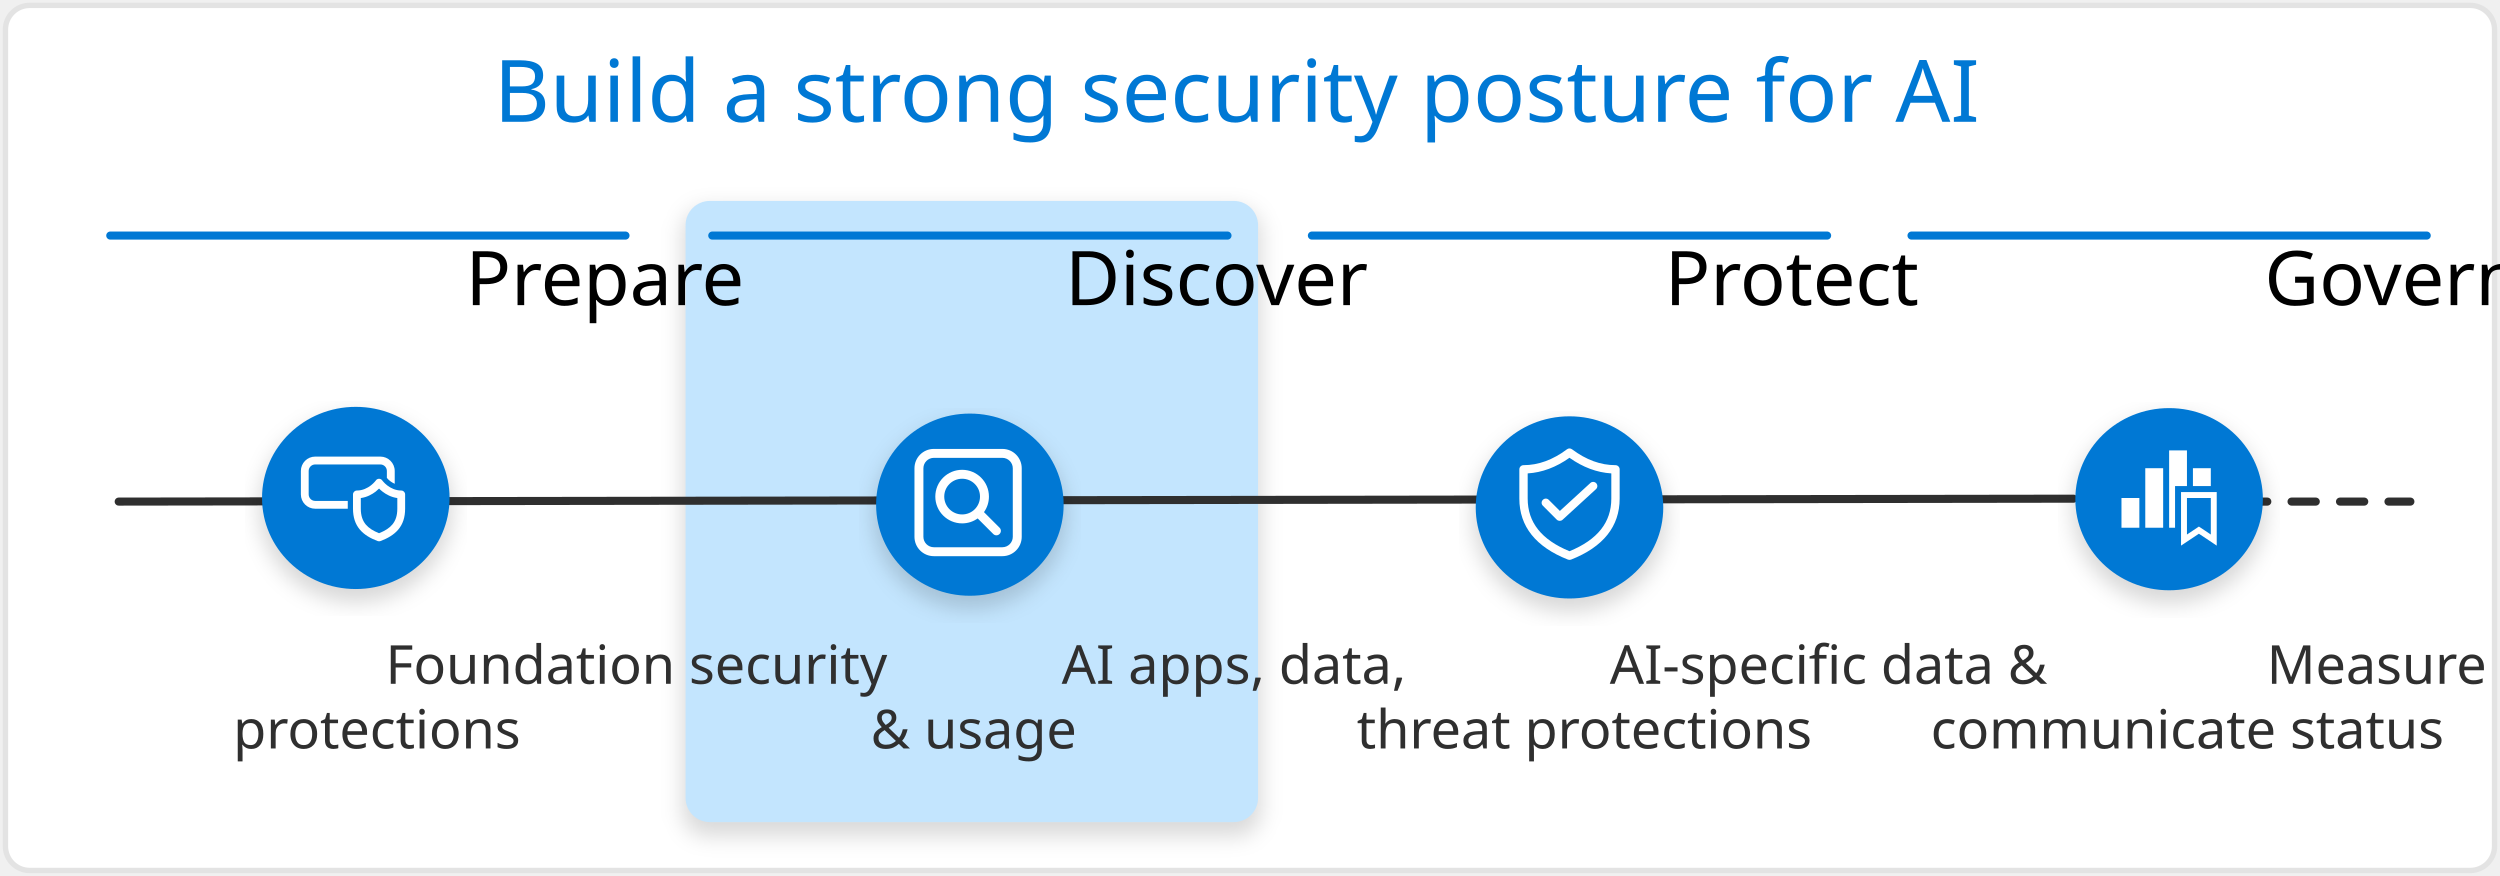
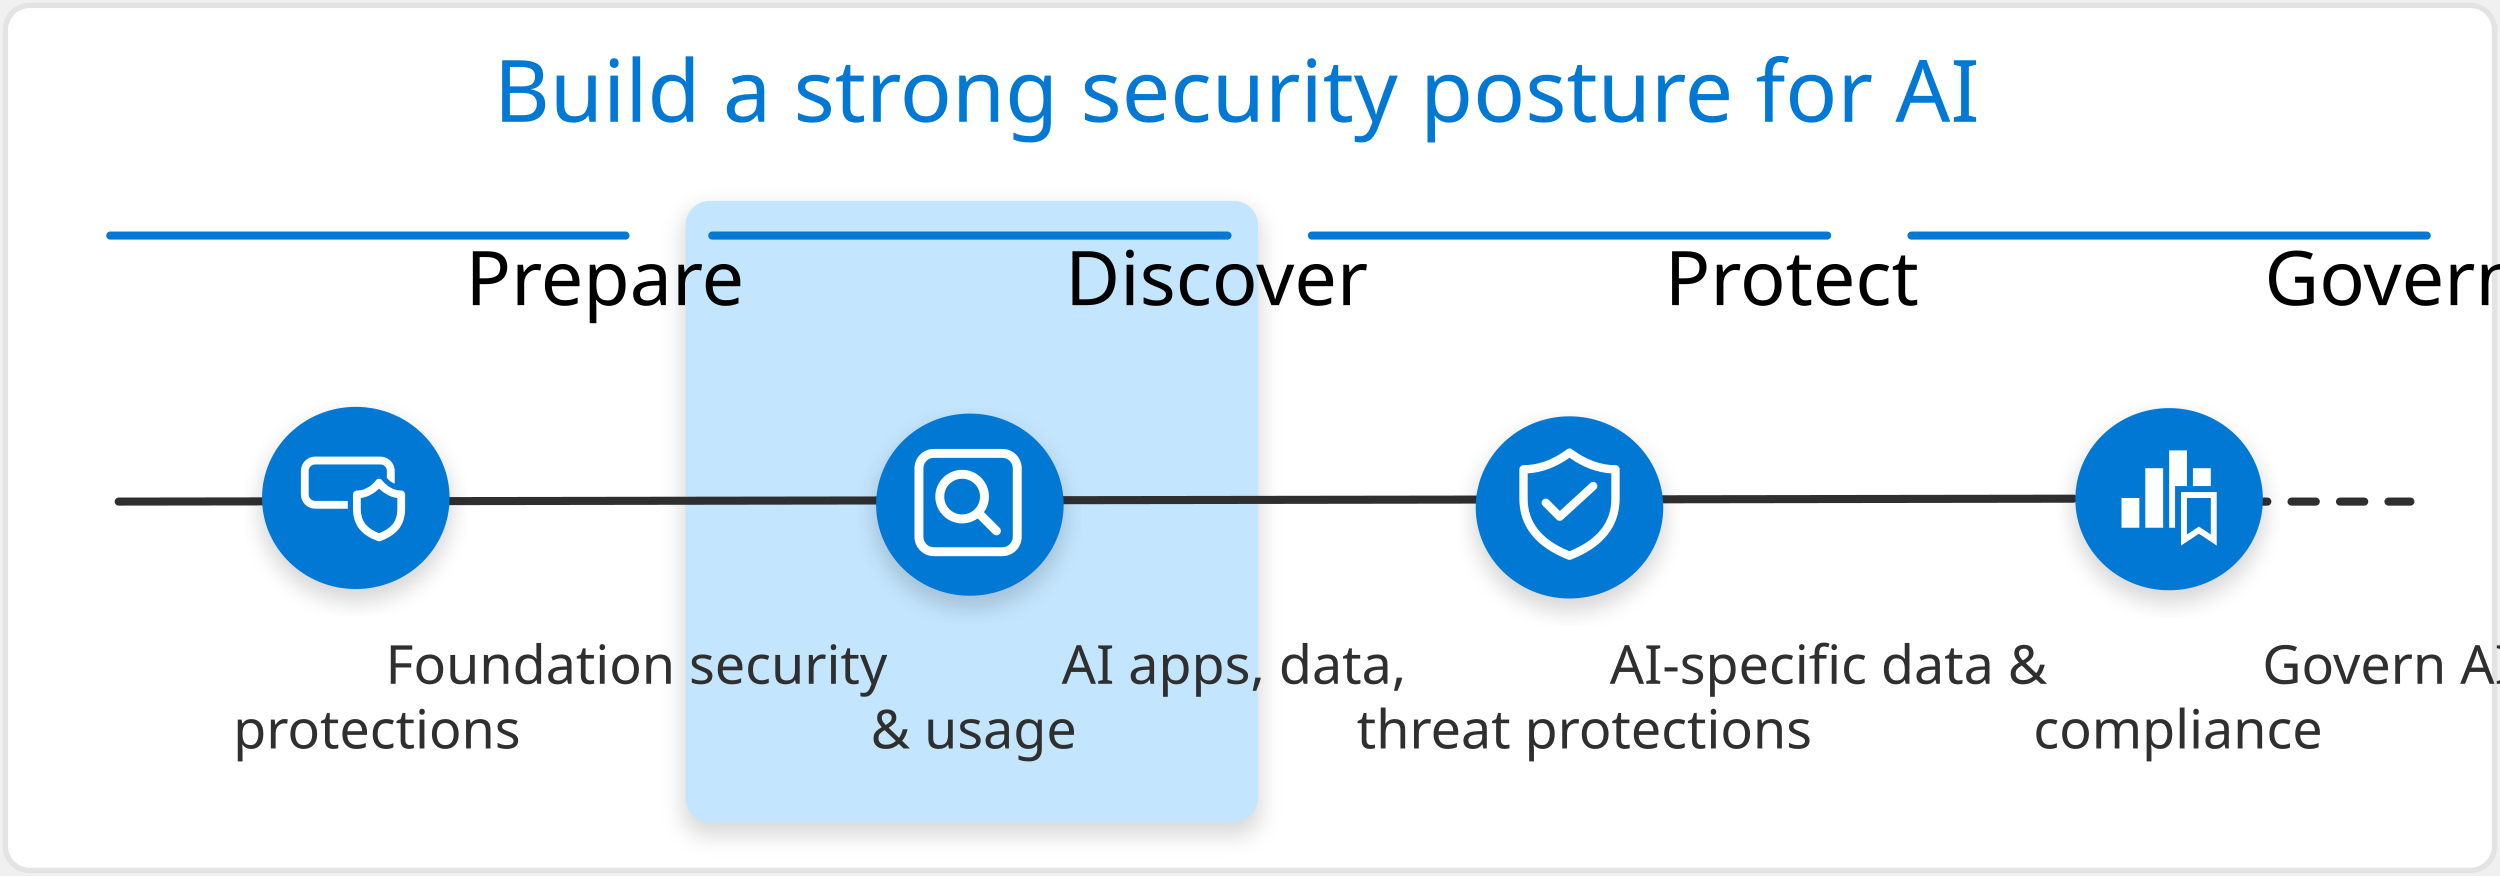
<svg xmlns="http://www.w3.org/2000/svg" xmlns:ns1="http://schemas.microsoft.com/visio/2003/SVGExtensions/" width="6.448in" height="2.259in" viewBox="0 0 464.241 162.65" xml:space="preserve" color-interpolation-filters="sRGB" class="st17">
  <ns1:documentProperties ns1:langID="1033" ns1:viewMarkup="false" />
  <style type="text/css">
	
		.st1 {fill:#ffffff;stroke:#e3e3e3;stroke-width:1}
		.st2 {visibility:visible}
		.st3 {fill:#000000;fill-opacity:0.15;filter:url(#filter_2);stroke:none}
		.st4 {fill:#c3e5fe;stroke:none;stroke-width:1}
		.st5 {stroke:#2f2f2f;stroke-dasharray:4.5,4.5;stroke-linecap:round;stroke-linejoin:round;stroke-width:1.5}
		.st6 {stroke:#2f2f2f;stroke-linecap:round;stroke-linejoin:round;stroke-width:1.5}
		.st7 {fill:none;stroke:none;stroke-width:1}
		.st8 {fill:#2f2f2f;font-family:Segoe UI;font-size:0.833em}
		.st9 {font-size:1em}
		.st10 {stroke:#0078d4;stroke-linecap:round;stroke-linejoin:round;stroke-width:1.5}
		.st11 {fill:#0078d4;font-family:Segoe UI Semibold;font-size:1.333em}
		.st12 {fill:#000000;fill-opacity:0.15;filter:url(#filter_2);stroke:#000000;stroke-opacity:0.15}
		.st13 {fill:#0078d4;stroke:#0078d4;stroke-width:1}
		.st14 {fill:#000000;font-family:Segoe UI Semibold;font-size:1.167em}
		.st15 {fill:#ffffff;stroke:none;stroke-width:0.75}
		.st16 {fill:#ffffff;stroke:none;stroke-width:0.299}
		.st17 {fill:none;fill-rule:evenodd;font-size:12px;overflow:visible;stroke-linecap:square;stroke-miterlimit:3}
	
	</style>
  <defs id="Filters">
    <filter id="filter_2">
      <feGaussianBlur stdDeviation="2" />
    </filter>
  </defs>
  <g ns1:mID="0" ns1:index="1" ns1:groupContext="foregroundPage">
    <ns1:userDefs>
      <ns1:ud ns1:nameU="visNavType" ns1:val="VT0(1):26" />
    </ns1:userDefs>
    <ns1:pageProperties ns1:drawingScale="1" ns1:pageScale="1" ns1:drawingUnits="19" ns1:shadowOffsetX="9" ns1:shadowOffsetY="-9" />
    <ns1:layer ns1:name="Drawing" ns1:index="0" />
    <ns1:layer ns1:name="Text" ns1:index="1" />
    <g id="shape1050-1" ns1:mID="1050" ns1:groupContext="shape" ns1:layerMember="0" transform="translate(1,-1)">
      <ns1:userDefs>
        <ns1:ud ns1:nameU="visNavOrder" ns1:prompt="" ns1:val="VT0(53000):26" />
      </ns1:userDefs>
      <rect x="0" y="2" width="462.241" height="160.65" rx="4.5" ry="4.5" class="st1" />
    </g>
    <g id="shape1051-3" ns1:mID="1051" ns1:groupContext="shape" ns1:layerMember="0" transform="translate(127.304,-9.97757)">
      <ns1:userDefs>
        <ns1:ud ns1:nameU="visNavOrder" ns1:val="VT0(71000):26" />
      </ns1:userDefs>
      <g id="shadow1051-4" ns1:groupContext="shadow" ns1:shadowOffsetX="1.22465E-16" ns1:shadowOffsetY="-2" ns1:shadowType="1" ns1:shadowScale="1.01" transform="matrix(1.01,0,0,1.01,-0.531562,0.950284)" class="st2">
        <rect x="0" y="47.293" width="106.312" height="115.357" rx="4.5" ry="4.5" class="st3" />
      </g>
      <rect x="0" y="47.293" width="106.312" height="115.357" rx="4.5" ry="4.5" class="st4" />
    </g>
    <g id="shape1052-8" ns1:mID="1052" ns1:groupContext="shape" ns1:layerMember="0" transform="translate(416.54,-69.5001)">
      <ns1:userDefs>
        <ns1:ud ns1:nameU="visNavOrder" ns1:val="VT0(51000):26" />
      </ns1:userDefs>
      <path d="M0 162.65 L31.07 162.65" class="st5" />
    </g>
    <g id="shape1053-11" ns1:mID="1053" ns1:groupContext="shape" ns1:layerMember="0" transform="translate(21.7892,-69.4999) rotate(-0.0856713)">
      <ns1:userDefs>
        <ns1:ud ns1:nameU="visNavOrder" ns1:val="VT0(52000):26" />
      </ns1:userDefs>
      <path d="M0 162.65 L363.02 162.65" class="st6" />
    </g>
    <g id="shape1054-14" ns1:mID="1054" ns1:groupContext="shape" ns1:layerMember="1" transform="translate(14.5856,-23.5894)">
      <ns1:userDefs>
        <ns1:ud ns1:nameU="visNavOrder" ns1:val="VT0(54000):26" />
      </ns1:userDefs>
      <ns1:textBlock ns1:margins="rect(6,6,6,6)" />
      <ns1:textRect cx="53.719" cy="153.581" width="107.44" height="18.137" />
      <rect x="0" y="144.513" width="107.438" height="18.137" rx="4.5" ry="4.5" class="st7" />
      <text x="10.23" y="150.58" class="st8" ns1:langID="1033">
        <ns1:paragraph ns1:horizAlign="1" />
        <ns1:tabList />Foundation security <tspan x="28.71" dy="1.2em" class="st9">protections</tspan>
      </text>
    </g>
    <g id="shape1055-18" ns1:mID="1055" ns1:groupContext="shape" ns1:layerMember="0" transform="translate(20.4658,-118.903)">
      <ns1:userDefs>
        <ns1:ud ns1:nameU="visNavOrder" ns1:val="VT0(55000):26" />
      </ns1:userDefs>
      <path d="M0 162.65 L95.68 162.65" class="st10" />
    </g>
    <g id="shape1056-21" ns1:mID="1056" ns1:groupContext="shape" ns1:layerMember="1" transform="translate(139.555,-23.5894)">
      <ns1:userDefs>
        <ns1:ud ns1:nameU="visNavOrder" ns1:val="VT0(56000):26" />
      </ns1:userDefs>
      <ns1:textBlock ns1:margins="rect(6,6,6,6)" />
      <ns1:textRect cx="40.544" cy="153.581" width="81.09" height="18.137" />
      <rect x="0" y="144.513" width="81.089" height="18.137" rx="4.5" ry="4.5" class="st7" />
      <text x="10.81" y="150.58" class="st8" ns1:langID="1033">
        <ns1:paragraph ns1:horizAlign="1" />
        <ns1:tabList />AI apps, data, <tspan x="22.12" dy="1.2em" class="st9">&amp; usage</tspan>
      </text>
    </g>
    <g id="shape1057-25" ns1:mID="1057" ns1:groupContext="shape" ns1:layerMember="1" transform="translate(245.469,-23.5894)">
      <ns1:userDefs>
        <ns1:ud ns1:nameU="visNavOrder" ns1:val="VT0(57000):26" />
      </ns1:userDefs>
      <ns1:textBlock ns1:margins="rect(6,6,6,6)" />
      <ns1:textRect cx="45.982" cy="153.581" width="91.97" height="18.137" />
      <rect x="0" y="144.513" width="91.965" height="18.137" rx="4.5" ry="4.5" class="st7" />
      <text x="6.68" y="150.58" class="st8" ns1:langID="1033">
        <ns1:paragraph ns1:horizAlign="1" />
        <ns1:tabList />AI-specific data &amp; <tspan x="6.48" dy="1.2em" class="st9">threat protections</tspan>
      </text>
    </g>
    <g id="shape1058-29" ns1:mID="1058" ns1:groupContext="shape" ns1:layerMember="1;0" transform="translate(16.8291,-136.215)">
      <ns1:userDefs>
        <ns1:ud ns1:nameU="visNavOrder" ns1:prompt="" ns1:val="VT0(58000):26" />
      </ns1:userDefs>
      <ns1:textBlock ns1:margins="rect(0,0,0,0)" />
      <ns1:textRect cx="158.198" cy="154.027" width="316.4" height="17.245" />
      <rect x="0" y="145.405" width="316.397" height="17.245" rx="4.5" ry="4.5" class="st7" />
      <text x="0" y="158.83" class="st11" ns1:langID="1033">
        <ns1:paragraph />
        <ns1:tabList />Build a strong security posture for AI</text>
    </g>
    <g id="shape1059-32" ns1:mID="1059" ns1:groupContext="shape" transform="translate(49.1506,-53.7642)">
      <ns1:userDefs>
        <ns1:ud ns1:nameU="visNavOrder" ns1:val="VT0(59000):26" />
      </ns1:userDefs>
      <g id="shadow1059-33" ns1:groupContext="shadow" ns1:shadowOffsetX="1.22465E-16" ns1:shadowOffsetY="-2" ns1:shadowType="1" ns1:shadowScale="1.01" transform="matrix(1.01,0,0,1.01,-0.169129,0.537654)" class="st2">
        <ellipse cx="16.913" cy="146.235" rx="16.913" ry="16.416" class="st12" />
      </g>
      <ellipse cx="16.913" cy="146.235" rx="16.913" ry="16.416" class="st13" />
    </g>
    <g id="shape1060-37" ns1:mID="1060" ns1:groupContext="shape" ns1:layerMember="1" transform="translate(20.9085,-101.118)">
      <ns1:userDefs>
        <ns1:ud ns1:nameU="visNavOrder" ns1:val="VT0(60000):26" />
      </ns1:userDefs>
      <ns1:textBlock ns1:margins="rect(0,0,0,0)" />
      <ns1:textRect cx="38.753" cy="153.581" width="77.51" height="18.137" />
      <rect x="0" y="144.513" width="77.507" height="18.137" rx="4.5" ry="4.5" class="st7" />
      <text x="0" y="157.78" class="st14" ns1:langID="1033">
        <ns1:paragraph />
        <ns1:tabList />Prepare</text>
    </g>
    <g id="shape1061-40" ns1:mID="1061" ns1:groupContext="shape" transform="translate(163.186,-52.516)">
      <ns1:userDefs>
        <ns1:ud ns1:nameU="visNavOrder" ns1:val="VT0(61000):26" />
      </ns1:userDefs>
      <g id="shadow1061-41" ns1:groupContext="shadow" ns1:shadowOffsetX="1.22465E-16" ns1:shadowOffsetY="-2" ns1:shadowType="1" ns1:shadowScale="1.01" transform="matrix(1.01,0,0,1.01,-0.169129,0.537654)" class="st2">
        <ellipse cx="16.913" cy="146.235" rx="16.913" ry="16.416" class="st12" />
      </g>
      <ellipse cx="16.913" cy="146.235" rx="16.913" ry="16.416" class="st13" />
    </g>
    <g id="shape1062-45" ns1:mID="1062" ns1:groupContext="shape" transform="translate(274.539,-52.0075)">
      <ns1:userDefs>
        <ns1:ud ns1:nameU="visNavOrder" ns1:val="VT0(62000):26" />
      </ns1:userDefs>
      <g id="shadow1062-46" ns1:groupContext="shadow" ns1:shadowOffsetX="1.22465E-16" ns1:shadowOffsetY="-2" ns1:shadowType="1" ns1:shadowScale="1.01" transform="matrix(1.01,0,0,1.01,-0.169129,0.537654)" class="st2">
        <ellipse cx="16.913" cy="146.235" rx="16.913" ry="16.416" class="st12" />
      </g>
      <ellipse cx="16.913" cy="146.235" rx="16.913" ry="16.416" class="st13" />
    </g>
    <g id="shape1063-50" ns1:mID="1063" ns1:groupContext="shape" transform="translate(385.891,-53.533)">
      <ns1:userDefs>
        <ns1:ud ns1:nameU="visNavOrder" ns1:val="VT0(63000):26" />
      </ns1:userDefs>
      <g id="shadow1063-51" ns1:groupContext="shadow" ns1:shadowOffsetX="1.22465E-16" ns1:shadowOffsetY="-2" ns1:shadowType="1" ns1:shadowScale="1.01" transform="matrix(1.01,0,0,1.01,-0.169129,0.537654)" class="st2">
        <ellipse cx="16.913" cy="146.235" rx="16.913" ry="16.416" class="st12" />
      </g>
      <ellipse cx="16.913" cy="146.235" rx="16.913" ry="16.416" class="st13" />
    </g>
    <g id="shape1064-55" ns1:mID="1064" ns1:groupContext="shape" ns1:layerMember="1" transform="translate(350.719,-23.5894)">
      <ns1:userDefs>
        <ns1:ud ns1:nameU="visNavOrder" ns1:val="VT0(64000):26" />
      </ns1:userDefs>
      <ns1:textBlock ns1:margins="rect(6,6,6,6)" />
      <ns1:textRect cx="52.085" cy="153.581" width="104.17" height="18.137" />
      <rect x="0" y="144.513" width="104.169" height="18.137" rx="4.5" ry="4.5" class="st7" />
-       <text x="23.44" y="150.58" class="st8" ns1:langID="1033">
-         <ns1:paragraph ns1:horizAlign="1" />
-         <ns1:tabList />Measure and <tspan x="7.82" dy="1.2em" class="st9">communicate status</tspan>
+       <text x="22.62" y="150.58" class="st8" ns1:langID="1033">
+         <ns1:paragraph ns1:horizAlign="1" />
+         <ns1:tabList />Govern AI for <tspan x="26.88" dy="1.2em" class="st9">compliance</tspan>
      </text>
    </g>
    <g id="shape1065-59" ns1:mID="1065" ns1:groupContext="shape" ns1:layerMember="0" transform="translate(132.261,-118.903)">
      <ns1:userDefs>
        <ns1:ud ns1:nameU="visNavOrder" ns1:val="VT0(65000):26" />
      </ns1:userDefs>
      <path d="M0 162.65 L95.68 162.65" class="st10" />
    </g>
    <g id="shape1066-62" ns1:mID="1066" ns1:groupContext="shape" ns1:layerMember="1" transform="translate(132.261,-101.118)">
      <ns1:userDefs>
        <ns1:ud ns1:nameU="visNavOrder" ns1:val="VT0(66000):26" />
      </ns1:userDefs>
      <ns1:textBlock ns1:margins="rect(0,0,0,0)" />
      <ns1:textRect cx="38.753" cy="153.581" width="77.51" height="18.137" />
      <rect x="0" y="144.513" width="77.507" height="18.137" rx="4.5" ry="4.5" class="st7" />
      <text x="0" y="157.78" class="st14" ns1:langID="1033">
        <ns1:paragraph />
        <ns1:tabList />Discover</text>
    </g>
    <g id="shape1067-65" ns1:mID="1067" ns1:groupContext="shape" ns1:layerMember="0" transform="translate(243.613,-118.903)">
      <ns1:userDefs>
        <ns1:ud ns1:nameU="visNavOrder" ns1:val="VT0(67000):26" />
      </ns1:userDefs>
      <path d="M0 162.65 L95.68 162.65" class="st10" />
    </g>
    <g id="shape1068-68" ns1:mID="1068" ns1:groupContext="shape" ns1:layerMember="1" transform="translate(243.613,-101.118)">
      <ns1:userDefs>
        <ns1:ud ns1:nameU="visNavOrder" ns1:val="VT0(68000):26" />
      </ns1:userDefs>
      <ns1:textBlock ns1:margins="rect(0,0,0,0)" />
      <ns1:textRect cx="38.753" cy="153.581" width="77.51" height="18.137" />
      <rect x="0" y="144.513" width="77.507" height="18.137" rx="4.5" ry="4.5" class="st7" />
      <text x="0" y="157.78" class="st14" ns1:langID="1033">
        <ns1:paragraph />
        <ns1:tabList />Protect</text>
    </g>
    <g id="shape1069-71" ns1:mID="1069" ns1:groupContext="shape" ns1:layerMember="0" transform="translate(354.965,-118.903)">
      <ns1:userDefs>
        <ns1:ud ns1:nameU="visNavOrder" ns1:val="VT0(69000):26" />
      </ns1:userDefs>
      <path d="M0 162.65 L95.68 162.65" class="st10" />
    </g>
    <g id="shape1070-74" ns1:mID="1070" ns1:groupContext="shape" ns1:layerMember="1" transform="translate(354.965,-101.118)">
      <ns1:userDefs>
        <ns1:ud ns1:nameU="visNavOrder" ns1:val="VT0(70000):26" />
      </ns1:userDefs>
      <ns1:textBlock ns1:margins="rect(0,0,0,0)" />
      <ns1:textRect cx="38.753" cy="153.581" width="77.51" height="18.137" />
      <rect x="0" y="144.513" width="77.507" height="18.137" rx="4.5" ry="4.5" class="st7" />
      <text x="0" y="157.78" class="st14" ns1:langID="1033">
        <ns1:paragraph />
        <ns1:tabList />Govern</text>
    </g>
    <g id="shape1071-77" ns1:mID="1071" ns1:groupContext="shape" transform="translate(282.138,-58.657)">
      <ns1:userDefs>
        <ns1:ud ns1:nameU="visNavOrder" ns1:prompt="" ns1:val="VT0(74000):26" />
      </ns1:userDefs>
      <path d="M14.24 149.49 C14.55 149.2 14.57 148.71 14.28 148.4 C13.99 148.08 13.5 148.06 13.19 148.35 L7.53 153.54 L5.46        151.48 C5.16 151.17 4.67 151.17 4.37 151.48 C4.06 151.78 4.06 152.27 4.37 152.57 L6.95 155.16 C7.25 155.45        7.72 155.46 8.03 155.18 L14.24 149.49 ZM17.85 145.04 C15.1 145.04 12.41 144.06 9.78 142.09 C9.5 141.88 9.12        141.88 8.85 142.09 C6.22 144.06 3.53 145.04 0.78 145.04 C0.35 145.04 0 145.39 0 145.82 L0 151.25 C0 156.42        3.06 160.23 9.03 162.58 C9.21 162.65 9.42 162.65 9.6 162.58 C15.57 160.23 18.63 156.42 18.63 151.25 L18.63        145.82 C18.63 145.39 18.28 145.04 17.85 145.04 ZM1.55 146.57 C4.22 146.41 6.81 145.44 9.31 143.67 C11.82        145.44 14.41 146.41 17.08 146.57 L17.08 151.25 C17.08 155.65 14.54 158.88 9.31 161.02 C4.09 158.88 1.55        155.65 1.55 151.25 L1.55 146.57 Z" class="st15" />
    </g>
    <g id="shape1072-79" ns1:mID="1072" ns1:groupContext="shape" transform="translate(393.957,-61.3247)">
      <ns1:userDefs>
        <ns1:ud ns1:nameU="visNavOrder" ns1:prompt="" ns1:val="VT0(75000):26" />
      </ns1:userDefs>
      <path d="M0 159.33 L0 153.8 L3.32 153.8 L3.32 159.33 L0 159.33 ZM16.59 148.27 L16.59 151.59 L13.27 151.59 L13.27 148.27        L16.59 148.27 ZM12.16 144.96 L12.16 151.59 L9.95 151.59 L9.95 159.33 L8.85 159.33 L8.85 144.96 L12.16 144.96        ZM4.42 159.33 L4.42 148.27 L7.74 148.27 L7.74 159.33 L4.42 159.33 ZM11.06 152.7 L17.69 152.7 L17.69 162.65        L14.38 160.44 L11.06 162.65 L11.06 152.7 ZM16.59 153.8 L12.16 153.8 L12.16 160.59 C12.54 160.34 12.91 160.09        13.27 159.85 C13.63 159.61 14 159.36 14.38 159.11 C14.75 159.35 15.12 159.59 15.48 159.84 C15.84 160.09        16.21 160.34 16.59 160.59 L16.59 153.8 Z" class="st16" />
    </g>
    <g id="shape1073-81" ns1:mID="1073" ns1:groupContext="shape" transform="translate(55.8625,-62.1087)">
      <ns1:userDefs>
        <ns1:ud ns1:nameU="visNavOrder" ns1:prompt="" ns1:val="VT0(72000):26" />
      </ns1:userDefs>
      <path d="M2.66 146.9 C1.19 146.9 0 148.1 0 149.57 L0 153.92 C0 155.39 1.19 156.58 2.66 156.58 L8.71 156.58 L8.71 155.13        L2.66 155.13 C1.99 155.13 1.45 154.59 1.45 153.92 L1.45 149.57 C1.45 148.9 1.99 148.36 2.66 148.36 L14.76        148.36 C15.43 148.36 15.97 148.9 15.97 149.57 L15.97 150.86 C16.41 151.39 16.93 151.73 17.43 151.95 L17.43        149.57 C17.43 148.1 16.23 146.9 14.76 146.9 L2.66 146.9 ZM14.52 151.02 C14.29 151.02 14.06 151.13 13.93        151.32 L13.92 151.34 C13.9 151.37 13.82 151.46 13.7 151.6 C13.54 151.78 13.3 152.02 12.99 152.26 C12.36        152.74 11.49 153.2 10.41 153.2 C10.01 153.2 9.68 153.52 9.68 153.92 L9.68 156.58 C9.68 158.17 10.1 159.44        10.94 160.44 C11.76 161.42 12.92 162.08 14.27 162.59 C14.43 162.65 14.61 162.65 14.78 162.59 C16.12 162.08        17.28 161.42 18.1 160.44 C18.94 159.44 19.36 158.17 19.36 156.58 L19.36 153.92 C19.36 153.52 19.04 153.2        18.64 153.2 C17.56 153.2 16.68 152.74 16.05 152.26 C15.74 152.02 15.5 151.78 15.34 151.6 C15.22 151.46 15.15        151.37 15.12 151.34 L15.11 151.33 C14.98 151.13 14.76 151.02 14.52 151.02 ZM13.88 153.41 C14.13 153.21 14.34        153.02 14.52 152.84 C14.7 153.02 14.91 153.21 15.17 153.41 C15.82 153.91 16.75 154.44 17.91 154.6 L17.91        156.58 C17.91 157.9 17.57 158.81 16.99 159.51 C16.44 160.17 15.62 160.69 14.52 161.13 C13.42 160.69 12.6        160.17 12.05 159.51 C11.48 158.81 11.13 157.9 11.13 156.58 L11.13 154.6 C12.29 154.44 13.22 153.91 13.88        153.41 ZM13.93 151.32 C13.93 151.32 13.93 151.33 13.93 151.33 L13.93 151.32 Z" class="st15" />
    </g>
    <g id="shape1074-83" ns1:mID="1074" ns1:groupContext="shape" transform="translate(169.81,-59.3652)">
      <ns1:userDefs>
        <ns1:ud ns1:nameU="visNavOrder" ns1:prompt="" ns1:val="VT0(73000):26" />
      </ns1:userDefs>
      <path d="M8.85 156.56 C9.93 156.56 10.92 156.22 11.74 155.64 L14.63 158.53 C14.95 158.86 15.48 158.86 15.8 158.53 C16.13        158.21 16.13 157.68 15.8 157.36 L12.91 154.47 C13.49 153.66 13.83 152.66 13.83 151.58 C13.83 148.83 11.6        146.61 8.85 146.61 C6.1 146.61 3.87 148.83 3.87 151.58 C3.87 154.33 6.1 156.56 8.85 156.56 ZM8.85 154.9        C7.02 154.9 5.53 153.42 5.53 151.58 C5.53 149.75 7.02 148.27 8.85 148.27 C10.69 148.27 12.17 149.75 12.17        151.58 C12.17 153.42 10.69 154.9 8.85 154.9 ZM3.6 142.73 C1.61 142.73 0 144.34 0 146.33 L0 159.05 C0 161.04        1.61 162.65 3.6 162.65 L16.32 162.65 C18.31 162.65 19.92 161.04 19.92 159.05 L19.92 146.33 C19.92 144.34        18.31 142.73 16.32 142.73 L3.6 142.73 ZM1.66 146.33 C1.66 145.26 2.53 144.39 3.6 144.39 L16.32 144.39 C17.39        144.39 18.26 145.26 18.26 146.33 L18.26 159.05 C18.26 160.12 17.39 160.99 16.32 160.99 L3.6 160.99 C2.53        160.99 1.66 160.12 1.66 159.05 L1.66 146.33 Z" class="st15" />
    </g>
  </g>
</svg>
